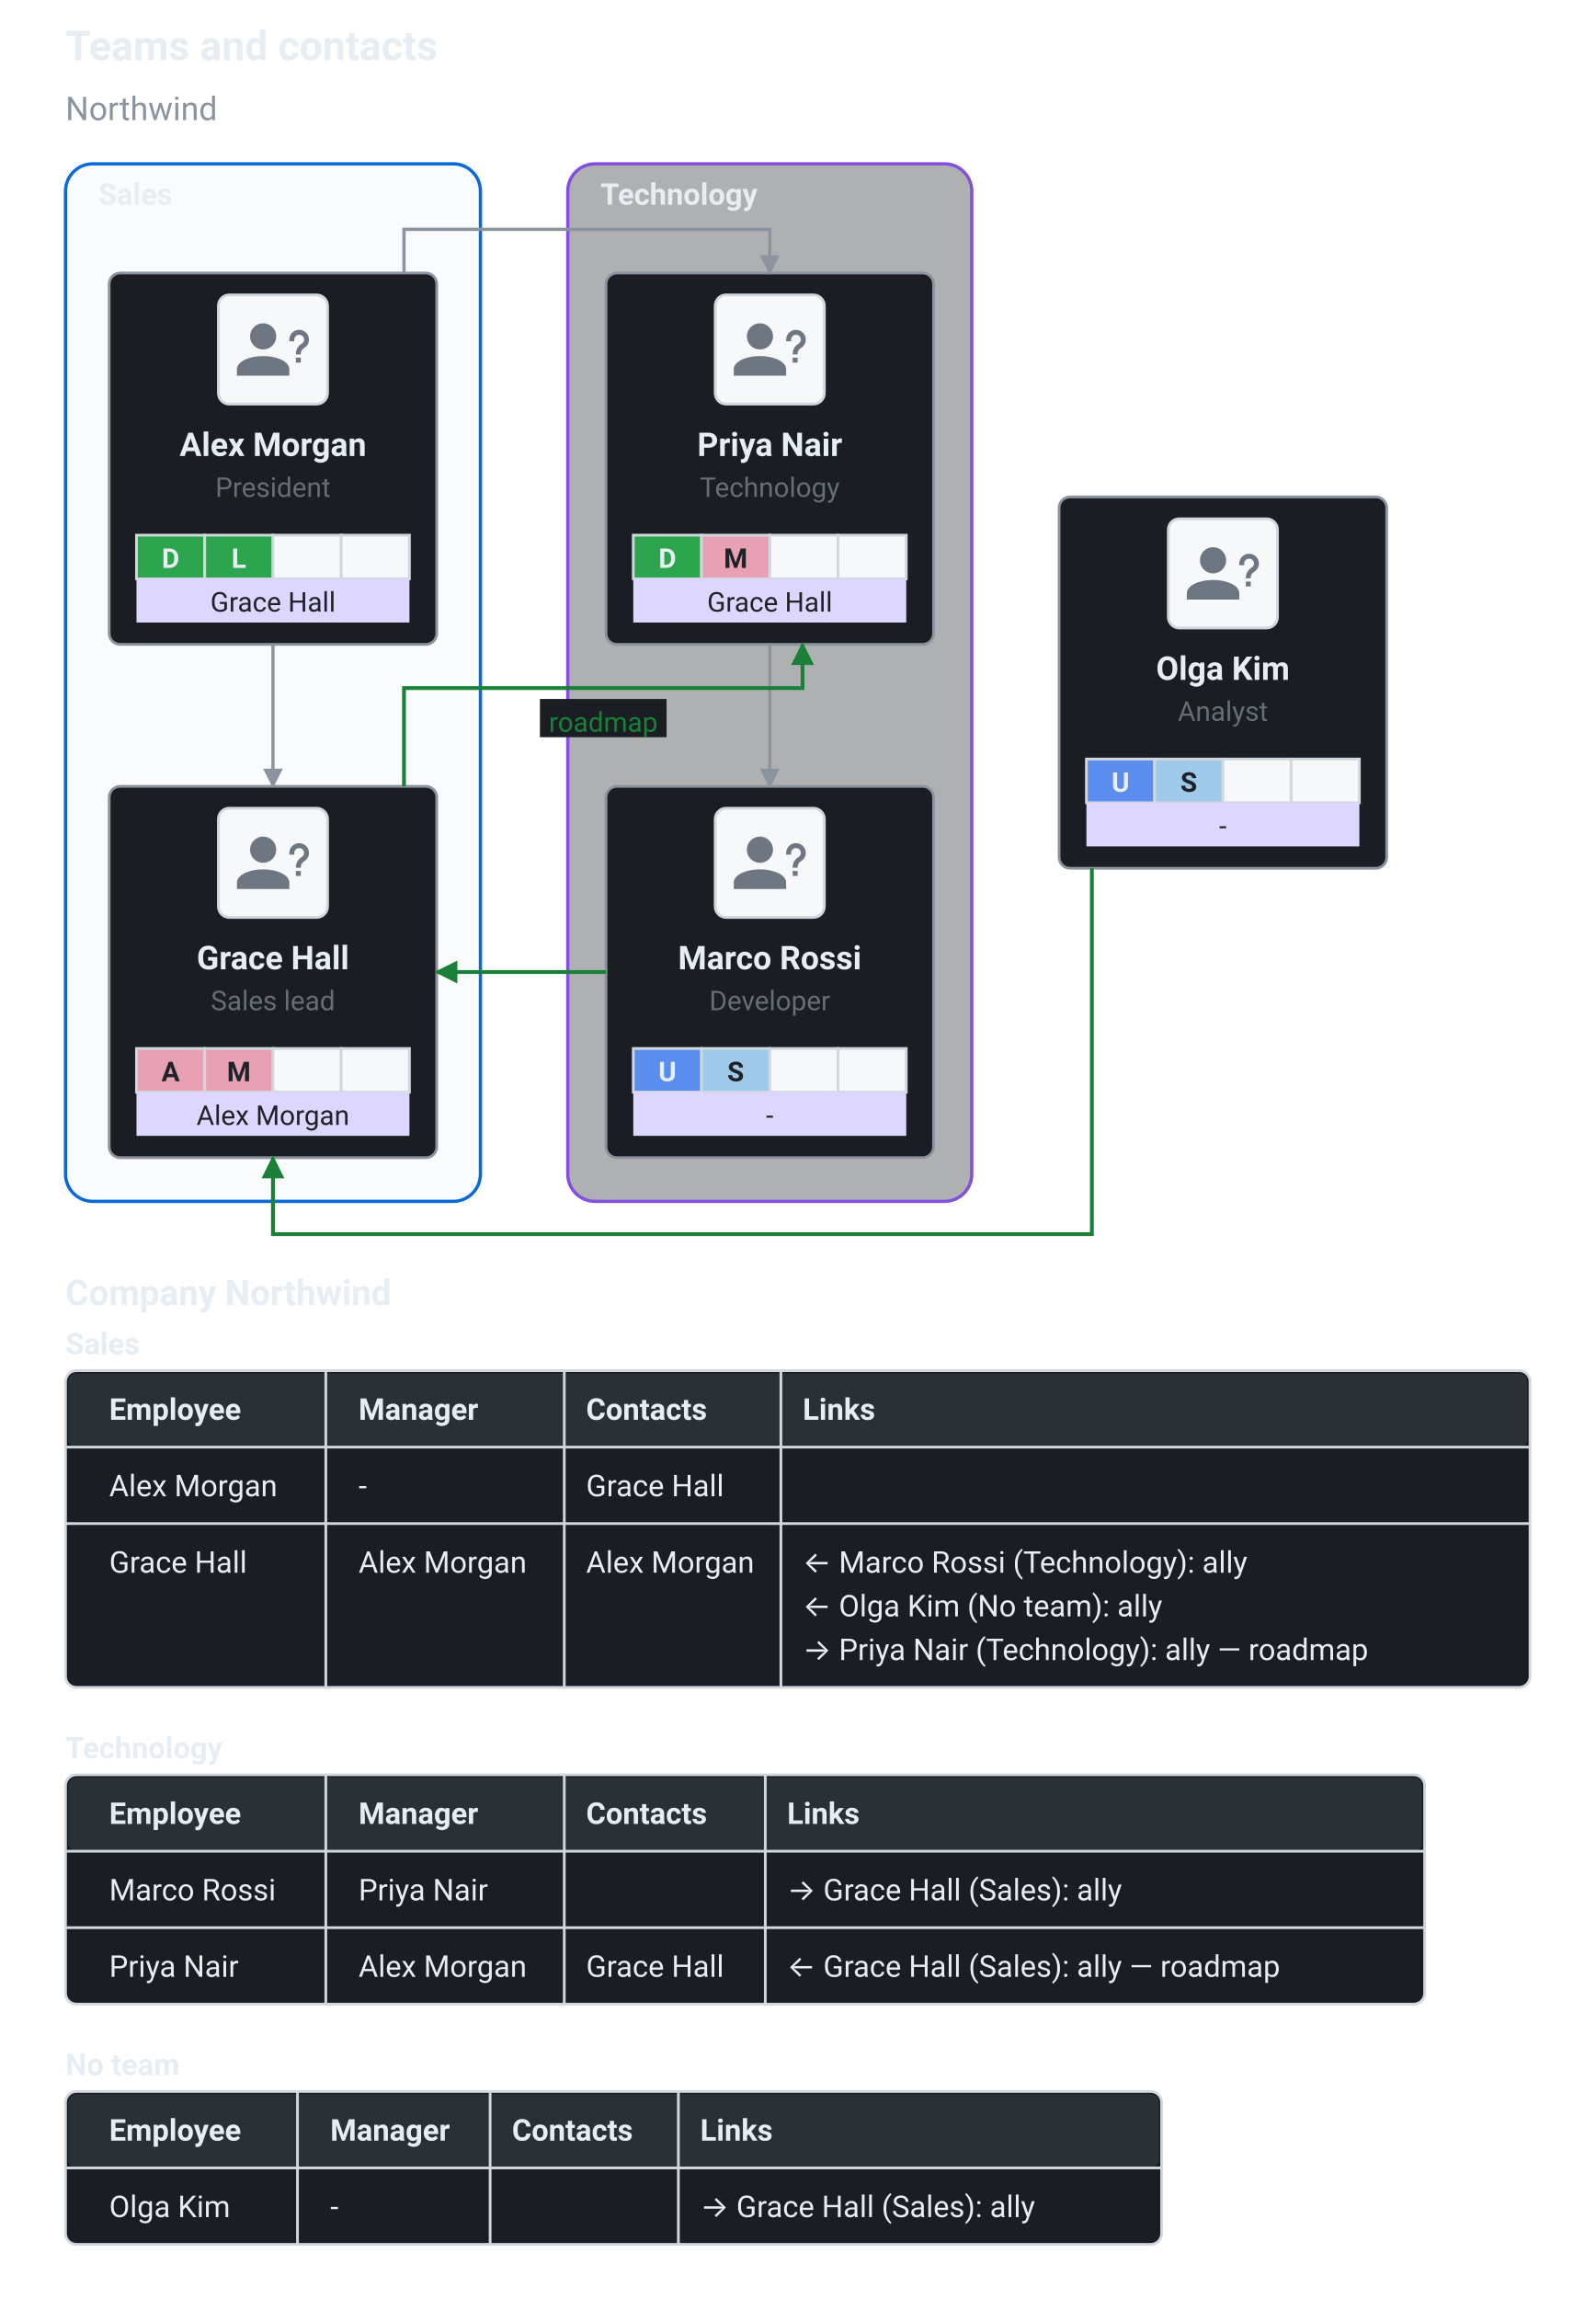
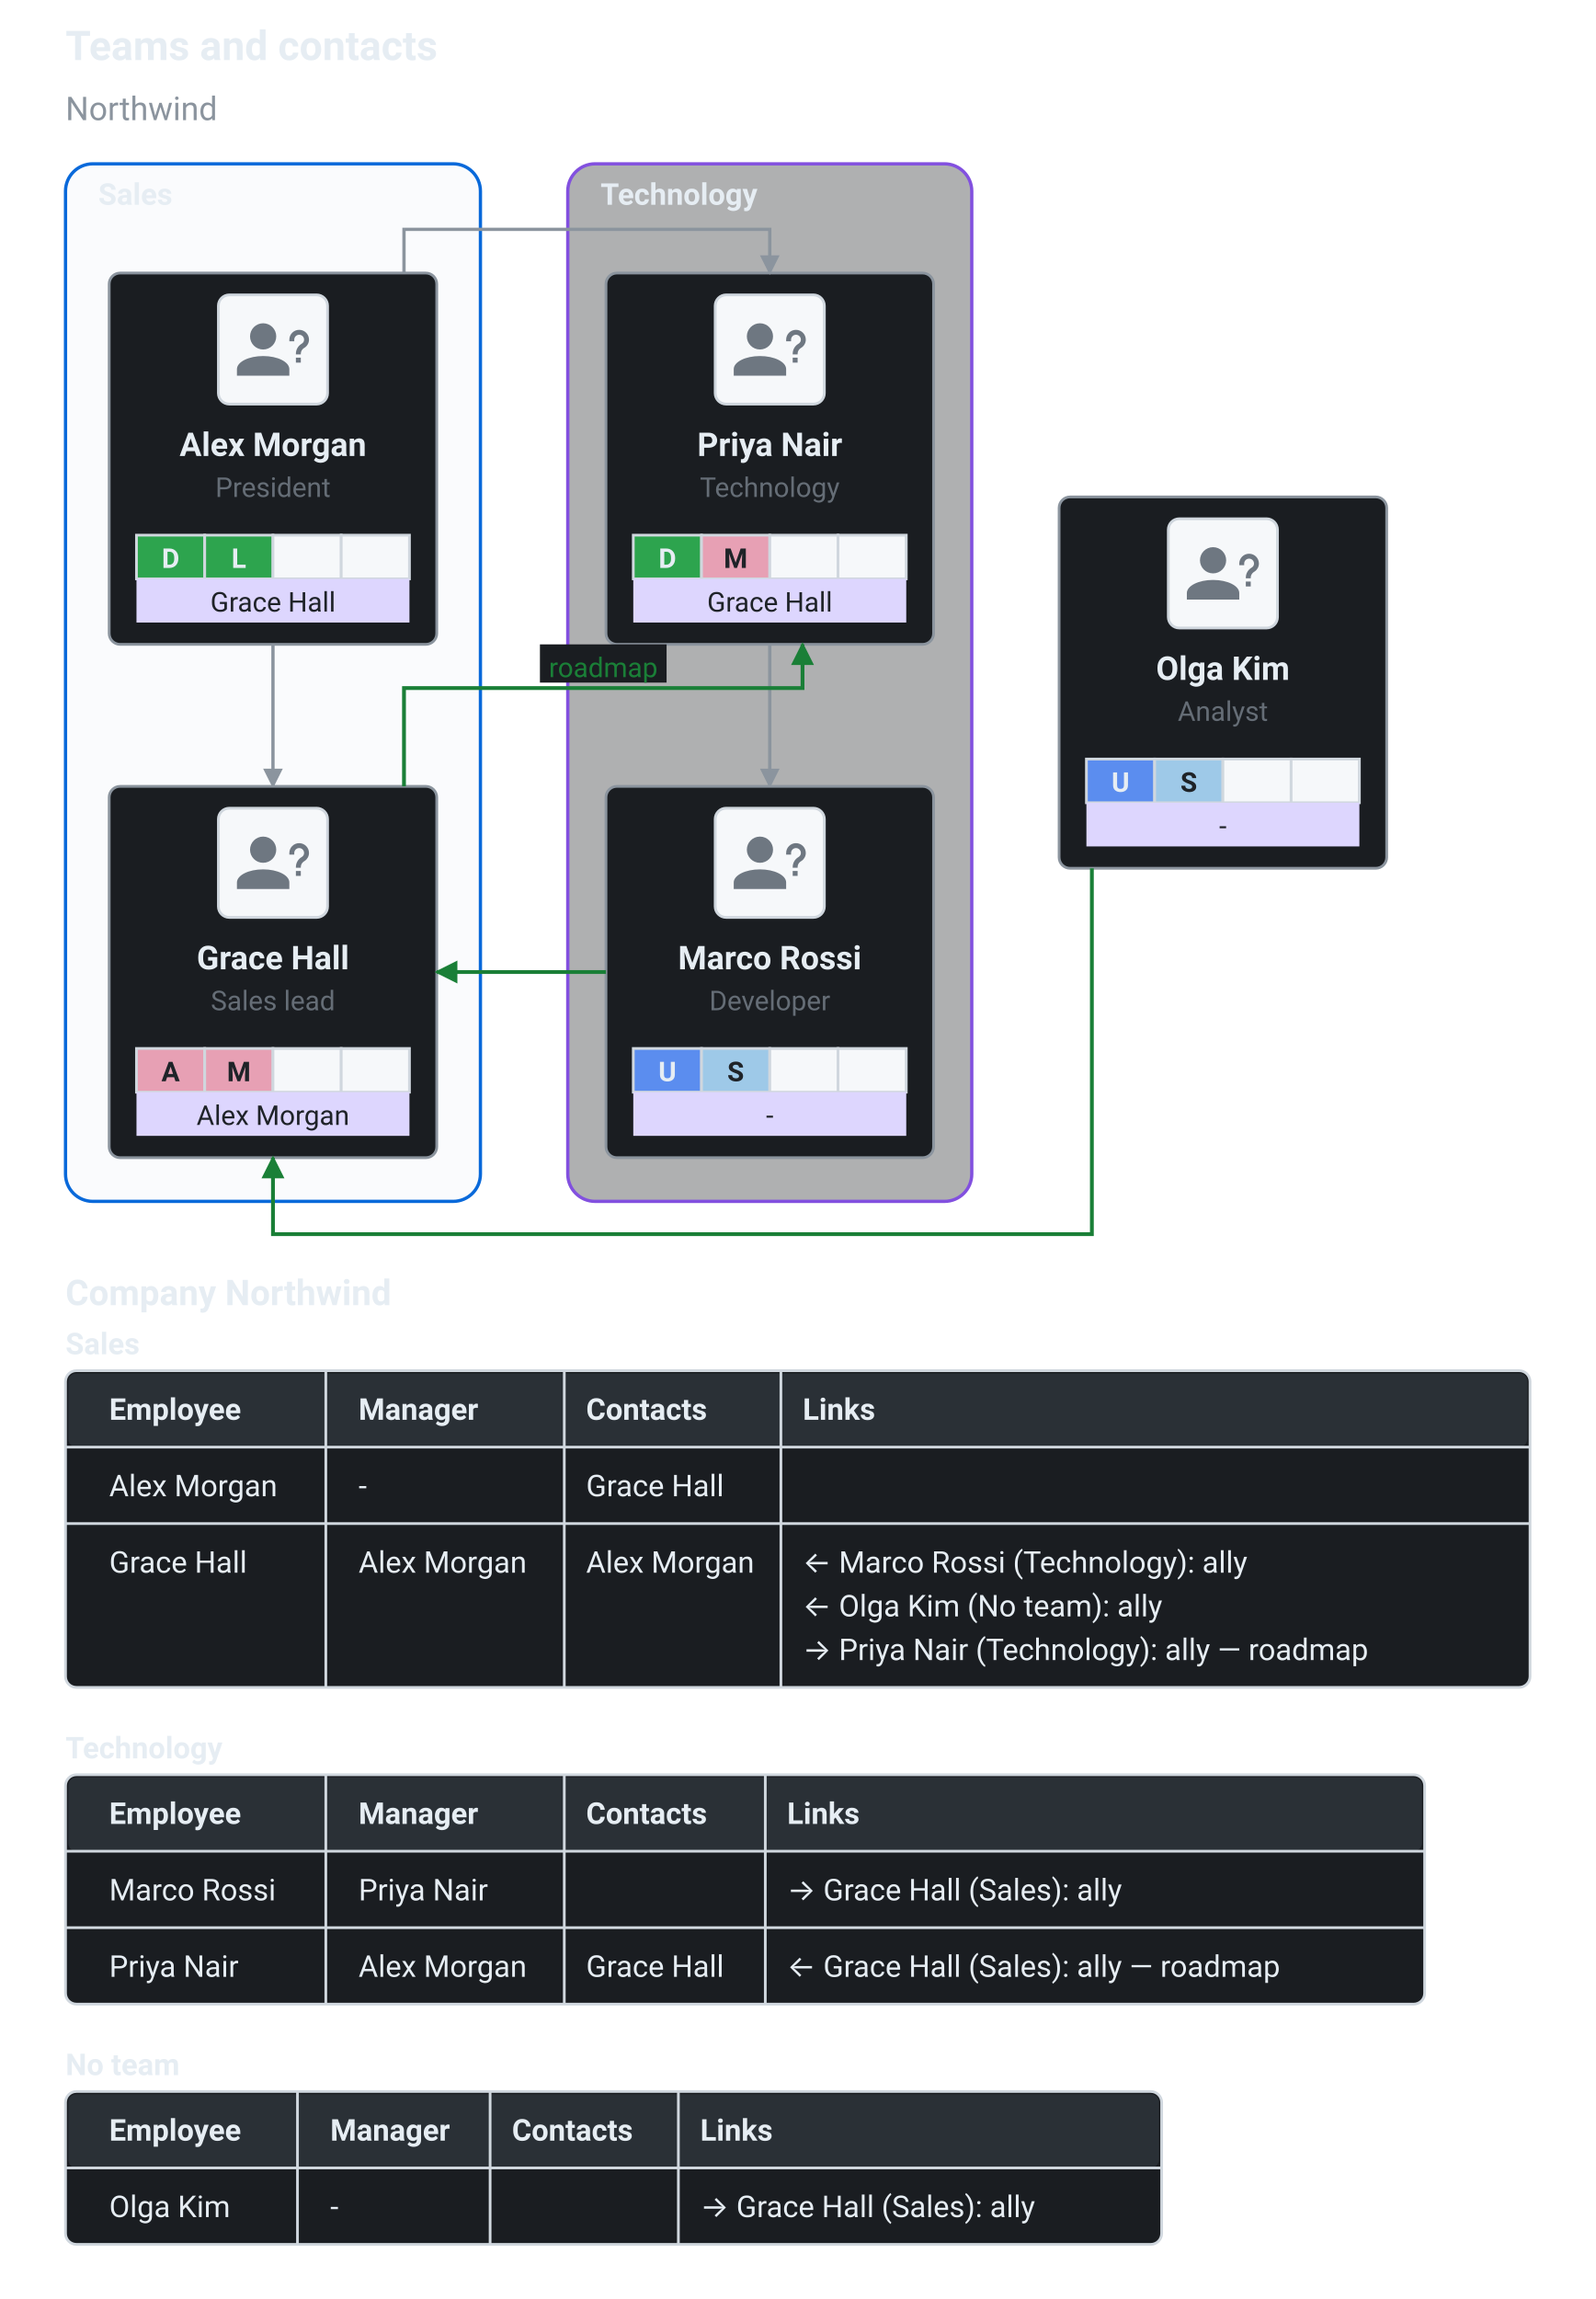
<svg xmlns="http://www.w3.org/2000/svg" viewBox="0 0 584.52 842" width="584.52" height="842" role="img" font-family="system-ui, -apple-system, &quot;Segoe UI&quot;, Roboto, sans-serif">
  <text x="24" y="22" fill="#e6edf3" font-size="15" text-anchor="start" font-weight="700">Teams and contacts</text>
  <text x="24" y="44" fill="#8b949e" font-size="12" text-anchor="start">Northwind</text>
  <text x="24" y="478" fill="#e6edf3" font-size="13" text-anchor="start" font-weight="700" data-comms-title="powermap">Company Northwind</text>
  <text x="24" y="496" fill="#e6edf3" font-size="11" text-anchor="start" font-weight="700" data-comms-team="powermap">Sales</text>
  <rect x="24" y="502" width="536.52" height="116" fill="#1a1d21" stroke="#d0d7de" stroke-width="1" rx="4" data-comms="powermap" />
  <rect x="25" y="503" width="534.52" height="27" fill="#2a3036" rx="3" data-comms-header="powermap" />
  <text x="40" y="520" fill="#e6edf3" font-size="11" text-anchor="start" font-weight="700">Employee</text>
  <text x="131.36" y="520" fill="#e6edf3" font-size="11" text-anchor="start" font-weight="700">Manager</text>
  <text x="214.72" y="520" fill="#e6edf3" font-size="11" text-anchor="start" font-weight="700">Contacts</text>
  <text x="294.08" y="520" fill="#e6edf3" font-size="11" text-anchor="start" font-weight="700">Links</text>
  <line x1="119.36" y1="502" x2="119.36" y2="618" stroke="#d0d7de" stroke-width="1" />
  <line x1="206.72" y1="502" x2="206.72" y2="618" stroke="#d0d7de" stroke-width="1" />
  <line x1="286.08" y1="502" x2="286.08" y2="618" stroke="#d0d7de" stroke-width="1" />
  <line x1="24" y1="530" x2="560.52" y2="530" stroke="#d0d7de" stroke-width="1" />
  <text x="40" y="548" fill="#e6edf3" font-size="11" text-anchor="start">Alex Morgan</text>
  <text x="131.36" y="548" fill="#e6edf3" font-size="11" text-anchor="start">-</text>
  <text x="214.72" y="548" fill="#e6edf3" font-size="11" text-anchor="start">Grace Hall</text>
  <line x1="24" y1="558" x2="560.52" y2="558" stroke="#d0d7de" stroke-width="1" />
  <text x="40" y="576" fill="#e6edf3" font-size="11" text-anchor="start">Grace Hall</text>
  <text x="131.36" y="576" fill="#e6edf3" font-size="11" text-anchor="start">Alex Morgan</text>
  <text x="214.72" y="576" fill="#e6edf3" font-size="11" text-anchor="start">Alex Morgan</text>
  <text x="294.08" y="576" fill="#e6edf3" font-size="11" text-anchor="start">← Marco Rossi (Technology): ally</text>
  <text x="294.08" y="592" fill="#e6edf3" font-size="11" text-anchor="start">← Olga Kim (No team): ally</text>
  <text x="294.08" y="608" fill="#e6edf3" font-size="11" text-anchor="start">→ Priya Nair (Technology): ally — roadmap</text>
  <text x="24" y="644" fill="#e6edf3" font-size="11" text-anchor="start" font-weight="700" data-comms-team="powermap">Technology</text>
  <rect x="24" y="650" width="497.91" height="84" fill="#1a1d21" stroke="#d0d7de" stroke-width="1" rx="4" data-comms="powermap" />
  <rect x="25" y="651" width="495.91" height="27" fill="#2a3036" rx="3" data-comms-header="powermap" />
  <text x="40" y="668" fill="#e6edf3" font-size="11" text-anchor="start" font-weight="700">Employee</text>
  <text x="131.36" y="668" fill="#e6edf3" font-size="11" text-anchor="start" font-weight="700">Manager</text>
  <text x="214.72" y="668" fill="#e6edf3" font-size="11" text-anchor="start" font-weight="700">Contacts</text>
  <text x="288.36" y="668" fill="#e6edf3" font-size="11" text-anchor="start" font-weight="700">Links</text>
  <line x1="119.36" y1="650" x2="119.36" y2="734" stroke="#d0d7de" stroke-width="1" />
  <line x1="206.72" y1="650" x2="206.72" y2="734" stroke="#d0d7de" stroke-width="1" />
  <line x1="280.36" y1="650" x2="280.36" y2="734" stroke="#d0d7de" stroke-width="1" />
  <line x1="24" y1="678" x2="521.91" y2="678" stroke="#d0d7de" stroke-width="1" />
  <text x="40" y="696" fill="#e6edf3" font-size="11" text-anchor="start">Marco Rossi</text>
  <text x="131.36" y="696" fill="#e6edf3" font-size="11" text-anchor="start">Priya Nair</text>
  <text x="288.36" y="696" fill="#e6edf3" font-size="11" text-anchor="start">→ Grace Hall (Sales): ally</text>
  <line x1="24" y1="706" x2="521.91" y2="706" stroke="#d0d7de" stroke-width="1" />
  <text x="40" y="724" fill="#e6edf3" font-size="11" text-anchor="start">Priya Nair</text>
  <text x="131.36" y="724" fill="#e6edf3" font-size="11" text-anchor="start">Alex Morgan</text>
  <text x="214.72" y="724" fill="#e6edf3" font-size="11" text-anchor="start">Grace Hall</text>
  <text x="288.36" y="724" fill="#e6edf3" font-size="11" text-anchor="start">← Grace Hall (Sales): ally — roadmap</text>
  <text x="24" y="760" fill="#e6edf3" font-size="11" text-anchor="start" font-weight="700" data-comms-team="powermap">No team</text>
  <rect x="24" y="766" width="401.56" height="56" fill="#1a1d21" stroke="#d0d7de" stroke-width="1" rx="4" data-comms="powermap" />
  <rect x="25" y="767" width="399.56" height="27" fill="#2a3036" rx="3" data-comms-header="powermap" />
  <text x="40" y="784" fill="#e6edf3" font-size="11" text-anchor="start" font-weight="700">Employee</text>
  <text x="120.98" y="784" fill="#e6edf3" font-size="11" text-anchor="start" font-weight="700">Manager</text>
  <text x="187.55" y="784" fill="#e6edf3" font-size="11" text-anchor="start" font-weight="700">Contacts</text>
  <text x="256.52" y="784" fill="#e6edf3" font-size="11" text-anchor="start" font-weight="700">Links</text>
  <line x1="108.98" y1="766" x2="108.98" y2="822" stroke="#d0d7de" stroke-width="1" />
  <line x1="179.55" y1="766" x2="179.55" y2="822" stroke="#d0d7de" stroke-width="1" />
  <line x1="248.52" y1="766" x2="248.52" y2="822" stroke="#d0d7de" stroke-width="1" />
  <line x1="24" y1="794" x2="425.56" y2="794" stroke="#d0d7de" stroke-width="1" />
  <text x="40" y="812" fill="#e6edf3" font-size="11" text-anchor="start">Olga Kim</text>
  <text x="120.98" y="812" fill="#e6edf3" font-size="11" text-anchor="start">-</text>
  <text x="256.52" y="812" fill="#e6edf3" font-size="11" text-anchor="start">→ Grace Hall (Sales): ally</text>
  <defs>
    <marker id="ext-pm-report" viewBox="0 0 10 10" refX="9" refY="5" markerWidth="6" markerHeight="6" orient="auto-start-reverse">
      <path d="M 0 0 L 10 5 L 0 10 z" fill="#8b949e" />
    </marker>
  </defs>
  <rect x="24" y="60" width="152" height="380" rx="10" ry="10" fill="#f6f8fa" fill-opacity="0.55" stroke="#0969da" stroke-width="1.2" data-team="powermap" data-team-id="sales" />
  <text x="36" y="75" fill="#e6edf3" font-size="11" text-anchor="start" font-weight="600" data-team-label="1">Sales</text>
  <rect x="208" y="60" width="148" height="380" rx="10" ry="10" fill="#1a1d21" fill-opacity="0.35" stroke="#8250df" stroke-width="1.2" data-team="powermap" data-team-id="tech" />
  <text x="220" y="75" fill="#e6edf3" font-size="11" text-anchor="start" font-weight="600" data-team-label="1">Technology</text>
  <path d="M 100 236 L 100 262 L 100 262 L 100 288" fill="none" stroke="#8b949e" stroke-width="1.2" marker-end="url(#ext-pm-report)" />
  <path d="M 282 236 L 282 262 L 282 262 L 282 288" fill="none" stroke="#8b949e" stroke-width="1.2" marker-end="url(#ext-pm-report)" />
  <rect x="40" y="100" width="120" height="136" fill="#1a1d21" stroke="#8b949e" stroke-width="1" rx="4" />
  <rect x="80" y="108" width="40" height="40" fill="#f6f8fa" stroke="#d0d7de" stroke-width="1" rx="4" />
  <g data-avatar="?" transform="translate(85.6 113.6) scale(1.2)">
    <path d="M13 8a4 4 0 0 1-4 4a4 4 0 0 1-4-4a4 4 0 0 1 4-4a4 4 0 0 1 4 4m4 10v2H1v-2c0-2.21 3.58-4 8-4s8 1.79 8 4m3.5-3.5V16H19v-1.5zm-2-5H17V9a3 3 0 0 1 3-3a3 3 0 0 1 3 3c0 .97-.5 1.88-1.29 2.41l-.3.19c-.57.4-.91 1.01-.91 1.7v.2H19v-.2c0-1.19.6-2.3 1.59-2.95l.29-.19c.39-.26.62-.69.62-1.16A1.5 1.5 0 0 0 20 7.5A1.5 1.5 0 0 0 18.5 9z" fill="#6e7781" />
  </g>
  <text x="100" y="167" fill="#e6edf3" font-size="12" text-anchor="middle" font-weight="700">Alex Morgan</text>
  <text x="100" y="182" fill="#656d76" font-size="10" text-anchor="middle">President</text>
  <rect x="50" y="196" width="25" height="16" fill="#2da44e" stroke="#d0d7de" />
  <text x="62.5" y="208" fill="#e6edf3" font-size="10" text-anchor="middle" font-weight="700">D</text>
  <rect x="75" y="196" width="25" height="16" fill="#2da44e" stroke="#d0d7de" />
  <text x="87.5" y="208" fill="#e6edf3" font-size="10" text-anchor="middle" font-weight="700">L</text>
  <rect x="100" y="196" width="25" height="16" fill="#f6f8fa" stroke="#d0d7de" />
  <rect x="125" y="196" width="25" height="16" fill="#f6f8fa" stroke="#d0d7de" />
  <rect x="50" y="212" width="100" height="16" fill="#ddd6fe" />
  <text x="100" y="224" fill="#1f2328" font-size="10" text-anchor="middle">Grace Hall</text>
  <rect x="40" y="288" width="120" height="136" fill="#1a1d21" stroke="#8b949e" stroke-width="1" rx="4" />
  <rect x="80" y="296" width="40" height="40" fill="#f6f8fa" stroke="#d0d7de" stroke-width="1" rx="4" />
  <g data-avatar="?" transform="translate(85.6 301.6) scale(1.2)">
    <path d="M13 8a4 4 0 0 1-4 4a4 4 0 0 1-4-4a4 4 0 0 1 4-4a4 4 0 0 1 4 4m4 10v2H1v-2c0-2.21 3.58-4 8-4s8 1.79 8 4m3.5-3.5V16H19v-1.5zm-2-5H17V9a3 3 0 0 1 3-3a3 3 0 0 1 3 3c0 .97-.5 1.88-1.29 2.41l-.3.19c-.57.4-.91 1.01-.91 1.7v.2H19v-.2c0-1.19.6-2.3 1.59-2.95l.29-.19c.39-.26.62-.69.62-1.16A1.5 1.5 0 0 0 20 7.5A1.5 1.5 0 0 0 18.5 9z" fill="#6e7781" />
  </g>
  <text x="100" y="355" fill="#e6edf3" font-size="12" text-anchor="middle" font-weight="700">Grace Hall</text>
  <text x="100" y="370" fill="#656d76" font-size="10" text-anchor="middle">Sales lead</text>
  <rect x="50" y="384" width="25" height="16" fill="#e7a0b4" stroke="#d0d7de" />
  <text x="62.5" y="396" fill="#1f2328" font-size="10" text-anchor="middle" font-weight="700">A</text>
  <rect x="75" y="384" width="25" height="16" fill="#e7a0b4" stroke="#d0d7de" />
  <text x="87.5" y="396" fill="#1f2328" font-size="10" text-anchor="middle" font-weight="700">M</text>
  <rect x="100" y="384" width="25" height="16" fill="#f6f8fa" stroke="#d0d7de" />
  <rect x="125" y="384" width="25" height="16" fill="#f6f8fa" stroke="#d0d7de" />
  <rect x="50" y="400" width="100" height="16" fill="#ddd6fe" />
  <text x="100" y="412" fill="#1f2328" font-size="10" text-anchor="middle">Alex Morgan</text>
  <rect x="222" y="100" width="120" height="136" fill="#1a1d21" stroke="#8b949e" stroke-width="1" rx="4" />
  <rect x="262" y="108" width="40" height="40" fill="#f6f8fa" stroke="#d0d7de" stroke-width="1" rx="4" />
  <g data-avatar="?" transform="translate(267.6 113.6) scale(1.2)">
    <path d="M13 8a4 4 0 0 1-4 4a4 4 0 0 1-4-4a4 4 0 0 1 4-4a4 4 0 0 1 4 4m4 10v2H1v-2c0-2.21 3.58-4 8-4s8 1.79 8 4m3.5-3.5V16H19v-1.5zm-2-5H17V9a3 3 0 0 1 3-3a3 3 0 0 1 3 3c0 .97-.5 1.88-1.29 2.41l-.3.19c-.57.4-.91 1.01-.91 1.7v.2H19v-.2c0-1.19.6-2.3 1.59-2.95l.29-.19c.39-.26.62-.69.62-1.16A1.5 1.5 0 0 0 20 7.5A1.5 1.5 0 0 0 18.5 9z" fill="#6e7781" />
  </g>
  <text x="282" y="167" fill="#e6edf3" font-size="12" text-anchor="middle" font-weight="700">Priya Nair</text>
  <text x="282" y="182" fill="#656d76" font-size="10" text-anchor="middle">Technology</text>
  <rect x="232" y="196" width="25" height="16" fill="#2da44e" stroke="#d0d7de" />
  <text x="244.5" y="208" fill="#e6edf3" font-size="10" text-anchor="middle" font-weight="700">D</text>
  <rect x="257" y="196" width="25" height="16" fill="#e7a0b4" stroke="#d0d7de" />
  <text x="269.5" y="208" fill="#1f2328" font-size="10" text-anchor="middle" font-weight="700">M</text>
  <rect x="282" y="196" width="25" height="16" fill="#f6f8fa" stroke="#d0d7de" />
  <rect x="307" y="196" width="25" height="16" fill="#f6f8fa" stroke="#d0d7de" />
  <rect x="232" y="212" width="100" height="16" fill="#ddd6fe" />
  <text x="282" y="224" fill="#1f2328" font-size="10" text-anchor="middle">Grace Hall</text>
  <rect x="222" y="288" width="120" height="136" fill="#1a1d21" stroke="#8b949e" stroke-width="1" rx="4" />
  <rect x="262" y="296" width="40" height="40" fill="#f6f8fa" stroke="#d0d7de" stroke-width="1" rx="4" />
  <g data-avatar="?" transform="translate(267.6 301.6) scale(1.2)">
    <path d="M13 8a4 4 0 0 1-4 4a4 4 0 0 1-4-4a4 4 0 0 1 4-4a4 4 0 0 1 4 4m4 10v2H1v-2c0-2.21 3.58-4 8-4s8 1.79 8 4m3.5-3.5V16H19v-1.5zm-2-5H17V9a3 3 0 0 1 3-3a3 3 0 0 1 3 3c0 .97-.5 1.88-1.29 2.41l-.3.19c-.57.4-.91 1.01-.91 1.7v.2H19v-.2c0-1.19.6-2.3 1.59-2.95l.29-.19c.39-.26.62-.69.62-1.16A1.5 1.5 0 0 0 20 7.5A1.5 1.5 0 0 0 18.5 9z" fill="#6e7781" />
  </g>
  <text x="282" y="355" fill="#e6edf3" font-size="12" text-anchor="middle" font-weight="700">Marco Rossi</text>
  <text x="282" y="370" fill="#656d76" font-size="10" text-anchor="middle">Developer</text>
  <rect x="232" y="384" width="25" height="16" fill="#5b8def" stroke="#d0d7de" />
  <text x="244.5" y="396" fill="#e6edf3" font-size="10" text-anchor="middle" font-weight="700">U</text>
  <rect x="257" y="384" width="25" height="16" fill="#9ec9e8" stroke="#d0d7de" />
  <text x="269.5" y="396" fill="#1f2328" font-size="10" text-anchor="middle" font-weight="700">S</text>
  <rect x="282" y="384" width="25" height="16" fill="#f6f8fa" stroke="#d0d7de" />
  <rect x="307" y="384" width="25" height="16" fill="#f6f8fa" stroke="#d0d7de" />
  <rect x="232" y="400" width="100" height="16" fill="#ddd6fe" />
  <text x="282" y="412" fill="#1f2328" font-size="10" text-anchor="middle">-</text>
  <rect x="388" y="182" width="120" height="136" fill="#1a1d21" stroke="#8b949e" stroke-width="1" rx="4" />
  <rect x="428" y="190" width="40" height="40" fill="#f6f8fa" stroke="#d0d7de" stroke-width="1" rx="4" />
  <g data-avatar="?" transform="translate(433.6 195.6) scale(1.2)">
    <path d="M13 8a4 4 0 0 1-4 4a4 4 0 0 1-4-4a4 4 0 0 1 4-4a4 4 0 0 1 4 4m4 10v2H1v-2c0-2.21 3.58-4 8-4s8 1.79 8 4m3.5-3.5V16H19v-1.5zm-2-5H17V9a3 3 0 0 1 3-3a3 3 0 0 1 3 3c0 .97-.5 1.88-1.29 2.41l-.3.19c-.57.4-.91 1.01-.91 1.7v.2H19v-.2c0-1.19.6-2.3 1.59-2.95l.29-.19c.39-.26.62-.69.62-1.16A1.5 1.5 0 0 0 20 7.5A1.5 1.5 0 0 0 18.5 9z" fill="#6e7781" />
  </g>
  <text x="448" y="249" fill="#e6edf3" font-size="12" text-anchor="middle" font-weight="700">Olga Kim</text>
  <text x="448" y="264" fill="#656d76" font-size="10" text-anchor="middle">Analyst</text>
  <rect x="398" y="278" width="25" height="16" fill="#5b8def" stroke="#d0d7de" />
  <text x="410.5" y="290" fill="#e6edf3" font-size="10" text-anchor="middle" font-weight="700">U</text>
  <rect x="423" y="278" width="25" height="16" fill="#9ec9e8" stroke="#d0d7de" />
  <text x="435.5" y="290" fill="#1f2328" font-size="10" text-anchor="middle" font-weight="700">S</text>
  <rect x="448" y="278" width="25" height="16" fill="#f6f8fa" stroke="#d0d7de" />
  <rect x="473" y="278" width="25" height="16" fill="#f6f8fa" stroke="#d0d7de" />
  <rect x="398" y="294" width="100" height="16" fill="#ddd6fe" />
  <text x="448" y="306" fill="#1f2328" font-size="10" text-anchor="middle">-</text>
  <defs>
    <marker id="ext-pm-link-0" viewBox="0 0 10 10" refX="9" refY="5" markerWidth="6" markerHeight="6" orient="auto-start-reverse">
      <path d="M 0 0 L 10 5 L 0 10 z" fill="#8b949e" />
    </marker>
  </defs>
  <path d="M 148 100 L 148 84 L 282 84 L 282 100" fill="none" stroke="#8b949e" stroke-width="1.2" marker-end="url(#ext-pm-link-0)" />
  <defs>
    <marker id="ext-pm-link-1" viewBox="0 0 10 10" refX="9" refY="5" markerWidth="6" markerHeight="6" orient="auto-start-reverse">
      <path d="M 0 0 L 10 5 L 0 10 z" fill="#1a7f37" />
    </marker>
  </defs>
  <path d="M 148 288 L 148 252 L 294 252 L 294 236" fill="none" stroke="#1a7f37" stroke-width="1.4" marker-end="url(#ext-pm-link-1)" />
  <defs>
    <marker id="ext-pm-link-2" viewBox="0 0 10 10" refX="9" refY="5" markerWidth="6" markerHeight="6" orient="auto-start-reverse">
      <path d="M 0 0 L 10 5 L 0 10 z" fill="#1a7f37" />
    </marker>
  </defs>
  <path d="M 400 318 L 400 452 L 100 452 L 100 424" fill="none" stroke="#1a7f37" stroke-width="1.4" marker-end="url(#ext-pm-link-2)" />
  <defs>
    <marker id="ext-pm-link-3" viewBox="0 0 10 10" refX="9" refY="5" markerWidth="6" markerHeight="6" orient="auto-start-reverse">
      <path d="M 0 0 L 10 5 L 0 10 z" fill="#1a7f37" />
    </marker>
  </defs>
  <path d="M 222 356 L 160 356" fill="none" stroke="#1a7f37" stroke-width="1.4" marker-end="url(#ext-pm-link-3)" />
-   <rect x="197.8" y="256" width="46.4" height="14" fill="#1a1d21" stroke="none" data-label-plate="1" />
-   <text x="221" y="268" fill="#1a7f37" font-size="10" text-anchor="middle" data-edge-label="1">roadmap</text>
+   <rect x="197.8" y="236" width="46.4" height="14" fill="#1a1d21" stroke="none" data-label-plate="1" />
+   <text x="221" y="248" fill="#1a7f37" font-size="10" text-anchor="middle" data-edge-label="1">roadmap</text>
</svg>
